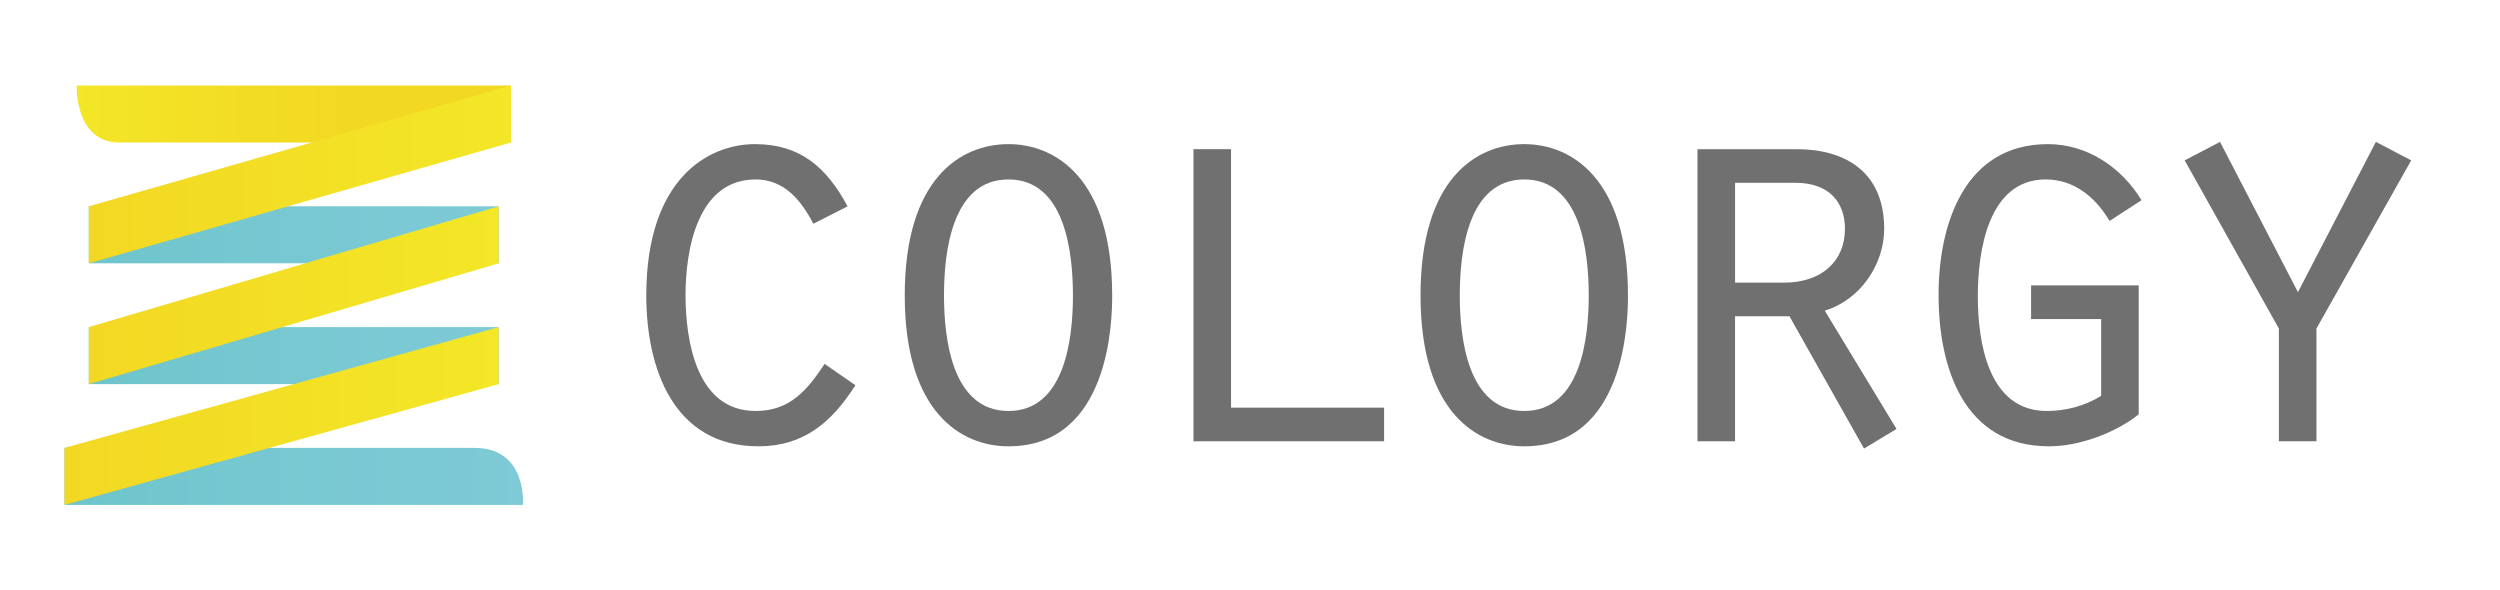
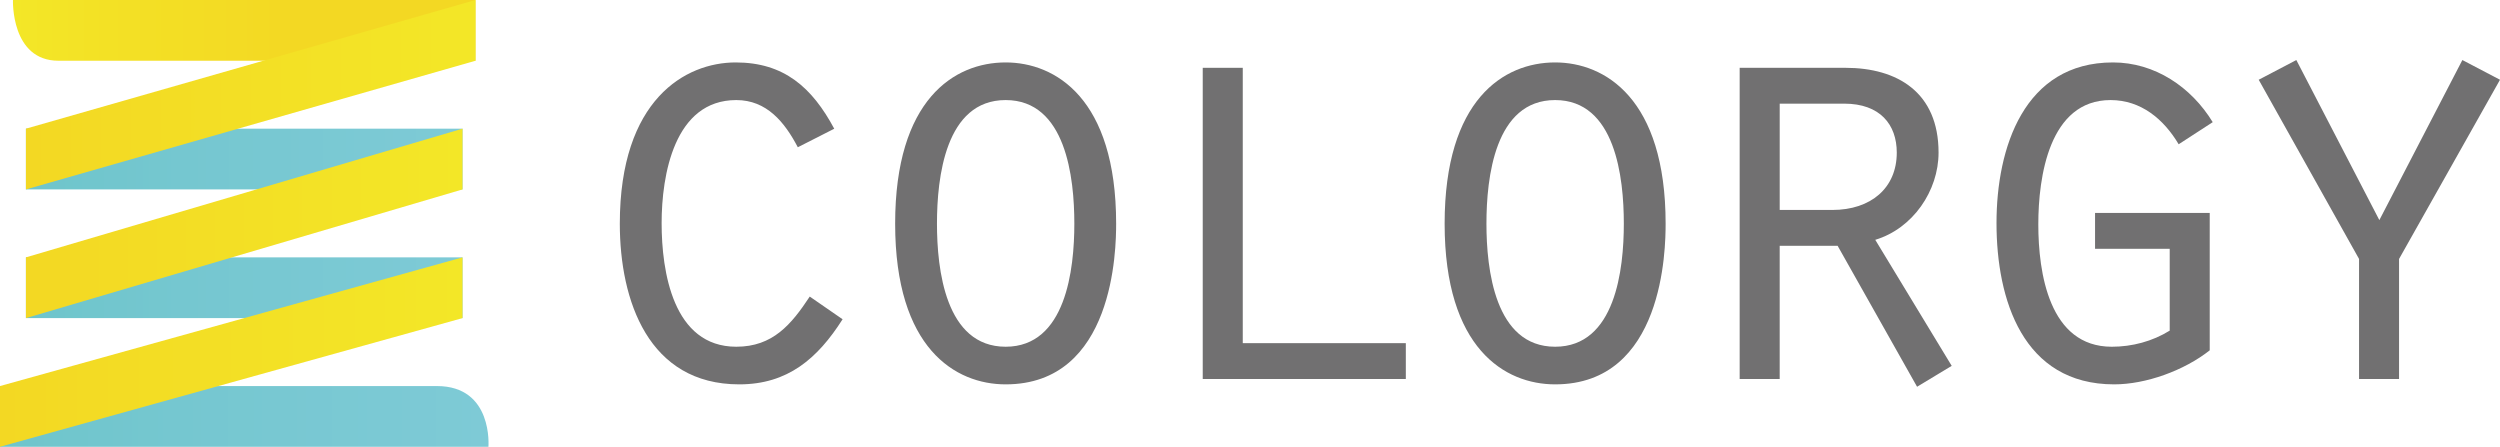
- <svg xmlns="http://www.w3.org/2000/svg" version="1.1" x="0px" y="0px" width="310.203px" height="73.18px" viewBox="0 0 310.203 73.18" style="enable-background:new 0 0 310.203 73.18;" xml:space="preserve">
-   <g id="圖層_1">
+ <svg xmlns="http://www.w3.org/2000/svg" version="1.1" id="圖層_1" x="0px" y="0px" width="291.184px" height="52.039px" viewBox="0 0 291.184 52.039" style="enable-background:new 0 0 291.184 52.039;" xml:space="preserve">
+   <g>
    <g>
      <g>
-         <g>
-           <linearGradient id="SVGID_1_" gradientUnits="userSpaceOnUse" x1="8" y1="59.113" x2="64.902" y2="59.113">
-             <stop offset="0" style="stop-color:#6EC5CB" />
-             <stop offset="0.359" style="stop-color:#75C7D0" />
-             <stop offset="1" style="stop-color:#7ECAD6" />
-           </linearGradient>
-           <path style="fill:url(#SVGID_1_);" d="M64.889,62.65H8v-7.074c0,0,36.822,0,50.883,0C65.471,55.576,64.889,62.65,64.889,62.65z" />
-         </g>
-       </g>
-       <g>
-         <g>
-           <linearGradient id="SVGID_2_" gradientUnits="userSpaceOnUse" x1="11.02" y1="44.124" x2="61.869" y2="44.124">
-             <stop offset="0" style="stop-color:#6EC5CB" />
-             <stop offset="0.359" style="stop-color:#75C7D0" />
-             <stop offset="1" style="stop-color:#7ECAD6" />
-           </linearGradient>
-           <rect x="11.02" y="40.587" style="fill:url(#SVGID_2_);" width="50.85" height="7.074" />
-         </g>
-       </g>
-       <g>
-         <g>
-           <linearGradient id="SVGID_3_" gradientUnits="userSpaceOnUse" x1="11.02" y1="29.136" x2="61.869" y2="29.136">
-             <stop offset="0" style="stop-color:#6EC5CB" />
-             <stop offset="0.359" style="stop-color:#75C7D0" />
-             <stop offset="1" style="stop-color:#7ECAD6" />
-           </linearGradient>
-           <rect x="11.02" y="25.598" style="fill:url(#SVGID_3_);" width="50.85" height="7.074" />
-         </g>
-       </g>
-       <g>
-         <g>
-           <linearGradient id="SVGID_4_" gradientUnits="userSpaceOnUse" x1="9.508" y1="14.149" x2="63.379" y2="14.149">
-             <stop offset="0" style="stop-color:#F3E727" />
-             <stop offset="0.204" style="stop-color:#F3E125" />
-             <stop offset="0.623" style="stop-color:#F3D823" />
-           </linearGradient>
-           <path style="fill:url(#SVGID_4_);" d="M63.379,17.686c0,0-35.652,0-48.562,0c-5.576,0-5.307-7.075-5.307-7.075h53.869V17.686z" />
-         </g>
-       </g>
-       <g>
-         <g>
-           <linearGradient id="SVGID_5_" gradientUnits="userSpaceOnUse" x1="11.02" y1="21.643" x2="63.379" y2="21.643">
-             <stop offset="0" style="stop-color:#F3D823" />
-             <stop offset="1" style="stop-color:#F3E727" />
-           </linearGradient>
-           <polygon style="fill:url(#SVGID_5_);" points="63.379,17.686 11.019,32.675 11.019,25.598 63.379,10.611     " />
-         </g>
-       </g>
-       <g>
-         <g>
-           <linearGradient id="SVGID_6_" gradientUnits="userSpaceOnUse" x1="11.02" y1="36.631" x2="61.869" y2="36.631">
-             <stop offset="0" style="stop-color:#F3D823" />
-             <stop offset="1" style="stop-color:#F3E727" />
-           </linearGradient>
-           <polygon style="fill:url(#SVGID_6_);" points="61.869,32.675 11.019,47.663 11.019,40.587 61.869,25.598     " />
-         </g>
-       </g>
-       <g>
-         <g>
-           <linearGradient id="SVGID_7_" gradientUnits="userSpaceOnUse" x1="8" y1="51.618" x2="61.869" y2="51.618">
-             <stop offset="0" style="stop-color:#F3D823" />
-             <stop offset="1" style="stop-color:#F3E727" />
-           </linearGradient>
-           <polygon style="fill:url(#SVGID_7_);" points="61.869,47.663 8,62.65 8,55.575 61.869,40.587     " />
-         </g>
+         <linearGradient id="SVGID_1_" gradientUnits="userSpaceOnUse" x1="0" y1="48.502" x2="56.902" y2="48.502">
+           <stop offset="0" style="stop-color:#6EC5CB" />
+           <stop offset="0.359" style="stop-color:#75C7D0" />
+           <stop offset="1" style="stop-color:#7ECAD6" />
+         </linearGradient>
+         <path style="fill:url(#SVGID_1_);" d="M56.889,52.039H0v-7.074c0,0,36.822,0,50.883,0C57.471,44.965,56.889,52.039,56.889,52.039     z" />
      </g>
    </g>
    <g>
      <g>
-         <path style="fill:#717071;" d="M106.14,47.797c-2.922,4.592-6.4,7.582-12.035,7.582c-10.574,0-13.913-9.738-13.913-18.713     c0-14.471,7.651-18.783,13.496-18.783c5.635,0,8.905,2.922,11.479,7.722l-4.243,2.157c-1.531-2.922-3.618-5.496-7.165-5.496     c-7.235,0-8.696,8.766-8.696,14.332c0,5.635,1.322,14.398,8.696,14.398c4.243,0,6.4-2.573,8.556-5.843L106.14,47.797z" />
-         <path style="fill:#717071;" d="M117.132,36.666c0,5.287,0.973,14.33,8,14.33c7.026,0,8-9.043,8-14.33c0-5.357-0.973-14.4-8-14.4     C118.105,22.265,117.132,31.308,117.132,36.666z M138.001,36.666c0,2.922-0.209,18.713-12.87,18.713     c-5.844,0-12.87-4.174-12.87-18.713c0-14.471,6.887-18.783,12.87-18.783C130.906,17.883,138.001,22.056,138.001,36.666z" />
-         <polygon style="fill:#717071;" points="148.087,18.51 152.749,18.51 152.749,50.58 171.741,50.58 171.741,54.754 148.087,54.754         " />
-         <path style="fill:#717071;" d="M181.131,36.666c0,5.287,0.975,14.33,8,14.33c7.027,0,8.001-9.043,8.001-14.33     c0-5.357-0.974-14.4-8.001-14.4C182.106,22.265,181.131,31.308,181.131,36.666z M202.001,36.666     c0,2.922-0.208,18.713-12.87,18.713c-5.844,0-12.87-4.174-12.87-18.713c0-14.471,6.887-18.783,12.87-18.783     C194.906,17.883,202.001,22.056,202.001,36.666z" />
-         <path style="fill:#717071;" d="M221.41,35.066c4.522,0,7.514-2.574,7.514-6.68c0-3.269-1.948-5.703-6.122-5.703h-7.513v12.383     H221.41z M210.627,18.51h12.312c6.053,0,10.853,2.851,10.853,9.877c0,4.452-2.99,8.836-7.373,10.158l8.904,14.678l-4.034,2.436     l-9.253-16.418h-6.748v15.514h-4.662V18.51z" />
-         <path style="fill:#717071;" d="M265.376,51.414c-2.99,2.365-7.444,3.965-11.13,3.965c-10.645,0-13.706-9.879-13.706-18.781     c0-8.768,3.2-18.715,13.566-18.715c4.869,0,9.111,2.854,11.617,6.957l-3.966,2.574c-1.738-2.922-4.383-5.149-7.931-5.149     c-7.165,0-8.417,8.975-8.417,14.471c0,5.634,1.252,14.26,8.557,14.26c2.365,0,4.73-0.625,6.748-1.877v-9.531h-8.696v-4.174     h13.357V51.414z" />
-         <polygon style="fill:#717071;" points="294.801,17.604 299.184,19.9 287.427,40.771 287.427,54.754 282.767,54.754      282.767,40.771 271.079,19.9 275.462,17.604 285.131,36.248    " />
+         <linearGradient id="SVGID_2_" gradientUnits="userSpaceOnUse" x1="3.019" y1="33.513" x2="53.869" y2="33.513">
+           <stop offset="0" style="stop-color:#6EC5CB" />
+           <stop offset="0.359" style="stop-color:#75C7D0" />
+           <stop offset="1" style="stop-color:#7ECAD6" />
+         </linearGradient>
+         <rect x="3.019" y="29.976" style="fill:url(#SVGID_2_);" width="50.85" height="7.074" />
+       </g>
+     </g>
+     <g>
+       <g>
+         <linearGradient id="SVGID_3_" gradientUnits="userSpaceOnUse" x1="3.019" y1="18.524" x2="53.869" y2="18.524">
+           <stop offset="0" style="stop-color:#6EC5CB" />
+           <stop offset="0.359" style="stop-color:#75C7D0" />
+           <stop offset="1" style="stop-color:#7ECAD6" />
+         </linearGradient>
+         <rect x="3.019" y="14.987" style="fill:url(#SVGID_3_);" width="50.85" height="7.074" />
+       </g>
+     </g>
+     <g>
+       <g>
+         <linearGradient id="SVGID_4_" gradientUnits="userSpaceOnUse" x1="1.508" y1="3.538" x2="55.379" y2="3.538">
+           <stop offset="0" style="stop-color:#F3E727" />
+           <stop offset="0.204" style="stop-color:#F3E125" />
+           <stop offset="0.623" style="stop-color:#F3D823" />
+         </linearGradient>
+         <path style="fill:url(#SVGID_4_);" d="M55.379,7.075c0,0-35.652,0-48.562,0C1.24,7.075,1.51,0,1.51,0h53.869V7.075z" />
+       </g>
+     </g>
+     <g>
+       <g>
+         <linearGradient id="SVGID_5_" gradientUnits="userSpaceOnUse" x1="3.019" y1="11.032" x2="55.379" y2="11.032">
+           <stop offset="0" style="stop-color:#F3D823" />
+           <stop offset="1" style="stop-color:#F3E727" />
+         </linearGradient>
+         <polygon style="fill:url(#SVGID_5_);" points="55.379,7.075 3.019,22.063 3.019,14.987 55.379,0    " />
+       </g>
+     </g>
+     <g>
+       <g>
+         <linearGradient id="SVGID_6_" gradientUnits="userSpaceOnUse" x1="3.019" y1="26.02" x2="53.869" y2="26.02">
+           <stop offset="0" style="stop-color:#F3D823" />
+           <stop offset="1" style="stop-color:#F3E727" />
+         </linearGradient>
+         <polygon style="fill:url(#SVGID_6_);" points="53.869,22.063 3.019,37.052 3.019,29.976 53.869,14.987    " />
+       </g>
+     </g>
+     <g>
+       <g>
+         <linearGradient id="SVGID_7_" gradientUnits="userSpaceOnUse" x1="0" y1="41.007" x2="53.869" y2="41.007">
+           <stop offset="0" style="stop-color:#F3D823" />
+           <stop offset="1" style="stop-color:#F3E727" />
+         </linearGradient>
+         <polygon style="fill:url(#SVGID_7_);" points="53.869,37.052 0,52.039 0,44.964 53.869,29.976    " />
      </g>
    </g>
  </g>
-   <g id="圖層_1_拷貝" style="display:none;">
-     <g style="display:inline;">
-       <g>
-         <g>
-           <g>
-             <linearGradient id="SVGID_8_" gradientUnits="userSpaceOnUse" x1="4" y1="59.113" x2="68.901" y2="59.113">
-               <stop offset="0" style="stop-color:#6EC5CB" />
-               <stop offset="0.359" style="stop-color:#75C7D0" />
-               <stop offset="1" style="stop-color:#7ECAD6" />
-             </linearGradient>
-             <path style="fill:url(#SVGID_8_);" d="M4,66.65V51.576h54.883c3.765,0,6.043,1.616,7.292,2.972       c3.028,3.287,2.742,7.914,2.7,8.431l-0.302,3.672H4z" />
-             <path style="fill:#231815;" d="M58.883,55.576c6.588,0,6.006,7.074,6.006,7.074H8v-7.074C8,55.576,44.822,55.576,58.883,55.576        M58.883,47.576H8H0v8v7.074v8h8h56.889h7.369l0.604-7.344c0.093-1.135,0.352-7.022-3.744-11.469       C67.327,49.894,64.097,47.576,58.883,47.576L58.883,47.576z" />
-           </g>
-         </g>
-       </g>
-       <g>
-         <g>
-           <g>
-             <linearGradient id="SVGID_9_" gradientUnits="userSpaceOnUse" x1="7.019" y1="44.124" x2="65.869" y2="44.124">
-               <stop offset="0" style="stop-color:#6EC5CB" />
-               <stop offset="0.359" style="stop-color:#75C7D0" />
-               <stop offset="1" style="stop-color:#7ECAD6" />
-             </linearGradient>
-             <rect x="7.019" y="36.587" style="fill:url(#SVGID_9_);" width="58.85" height="15.074" />
-             <path style="fill:#231815;" d="M61.869,40.587v7.074H11.02v-7.074H61.869 M69.869,32.587h-8H11.02h-8v8v7.074v8h8h50.85h8v-8       v-7.074V32.587L69.869,32.587z" />
-           </g>
-         </g>
-       </g>
-       <g>
-         <g>
-           <g>
-             <linearGradient id="SVGID_10_" gradientUnits="userSpaceOnUse" x1="7.019" y1="29.136" x2="65.869" y2="29.136">
-               <stop offset="0" style="stop-color:#6EC5CB" />
-               <stop offset="0.359" style="stop-color:#75C7D0" />
-               <stop offset="1" style="stop-color:#7ECAD6" />
-             </linearGradient>
-             <rect x="7.019" y="21.599" style="fill:url(#SVGID_10_);" width="58.85" height="15.074" />
-             <path style="fill:#231815;" d="M61.869,25.598v7.074H11.02v-7.074H61.869 M69.869,17.598h-8H11.02h-8v8v7.074v8h8h50.85h8v-8       v-7.074V17.598L69.869,17.598z" />
-           </g>
-         </g>
-       </g>
-       <g>
-         <g>
-           <g>
-             <linearGradient id="SVGID_11_" gradientUnits="userSpaceOnUse" x1="5.506" y1="14.149" x2="67.379" y2="14.149">
-               <stop offset="0" style="stop-color:#F3E727" />
-               <stop offset="0.204" style="stop-color:#F3E125" />
-               <stop offset="0.623" style="stop-color:#F3D823" />
-             </linearGradient>
-             <path style="fill:url(#SVGID_11_);" d="M14.816,21.686c-2.514,0-4.708-0.899-6.346-2.601c-3.009-3.125-2.992-7.734-2.958-8.626       l0.146-3.848h61.72v15.075H14.816z" />
-             <path style="fill:#231815;" d="M63.379,10.611v7.075c0,0-35.652,0-48.562,0c-5.576,0-5.307-7.075-5.307-7.075H63.379        M71.379,2.611h-8H9.51H1.809l-0.293,7.695c-0.045,1.176-0.059,7.26,4.073,11.553c2.376,2.468,5.653,3.827,9.228,3.827h48.562       h8v-8v-7.075V2.611L71.379,2.611z" />
-           </g>
-         </g>
-       </g>
-       <g>
-         <g>
-           <g>
-             <linearGradient id="SVGID_12_" gradientUnits="userSpaceOnUse" x1="7.019" y1="21.643" x2="67.379" y2="21.643">
-               <stop offset="0" style="stop-color:#F3D823" />
-               <stop offset="1" style="stop-color:#F3E727" />
-             </linearGradient>
-             <polygon style="fill:url(#SVGID_12_);" points="7.019,22.583 67.379,5.306 67.379,20.702 7.019,37.98      " />
-             <path style="fill:#231815;" d="M63.379,10.611v7.075L11.02,32.675v-7.076L63.379,10.611 M71.379,0L61.177,2.92L8.818,17.907       l-5.798,1.66v6.031v7.076v10.611l10.202-2.92l52.359-14.988l5.798-1.66v-6.031v-7.075V0L71.379,0z" />
-           </g>
-         </g>
-       </g>
-       <g>
-         <g>
-           <g>
-             <linearGradient id="SVGID_13_" gradientUnits="userSpaceOnUse" x1="7.019" y1="36.631" x2="65.869" y2="36.631">
-               <stop offset="0" style="stop-color:#F3D823" />
-               <stop offset="1" style="stop-color:#F3E727" />
-             </linearGradient>
-             <polygon style="fill:url(#SVGID_13_);" points="7.019,37.596 65.869,20.249 65.869,35.666 7.019,53.013      " />
-             <path style="fill:#231815;" d="M61.869,25.598v7.076L11.02,47.663v-7.076L61.869,25.598 M69.869,14.9l-10.262,3.025       L8.758,32.913L3.02,34.605v5.982v7.076v10.698l10.262-3.025l50.85-14.988l5.738-1.691v-5.982v-7.076V14.9L69.869,14.9z" />
-           </g>
-         </g>
-       </g>
-       <g>
-         <g>
-           <g>
-             <linearGradient id="SVGID_14_" gradientUnits="userSpaceOnUse" x1="4" y1="51.618" x2="65.869" y2="51.618">
-               <stop offset="0" style="stop-color:#F3D823" />
-               <stop offset="1" style="stop-color:#F3E727" />
-             </linearGradient>
-             <polygon style="fill:url(#SVGID_14_);" points="4,52.536 65.869,35.322 65.869,50.702 4,67.915      " />
-             <path style="fill:#231815;" d="M61.869,40.587v7.076L8,62.65v-7.075L61.869,40.587 M69.869,30.057L59.725,32.88L5.856,47.868       L0,49.497v6.078v7.075v10.53l10.144-2.822L64.013,55.37l5.856-1.629v-6.078v-7.076V30.057L69.869,30.057z" />
-           </g>
-         </g>
-       </g>
-     </g>
-     <g style="display:inline;">
-       <g>
-         <g>
-           <path style="fill:#717071;" d="M94.105,59.379c-11.049,0-17.913-8.703-17.913-22.713c0-16.816,9.425-22.783,17.496-22.783      c8.723,0,12.741,5.611,15.004,9.832l1.932,3.603l-11.409,5.8l-1.834-3.499c-1.757-3.353-2.971-3.353-3.623-3.353      c-1.151,0-2.36,0.326-3.399,2.689c-0.824,1.874-1.297,4.66-1.297,7.643c0,3.127,0.458,10.398,4.696,10.398      c2.001,0,3.123-0.869,5.217-4.045l2.25-3.412l10.357,7.156l-2.068,3.249C106.937,53.994,102.536,59.379,94.105,59.379z" />
-           <path style="fill:#231815;" d="M93.688,17.883c5.635,0,8.905,2.922,11.479,7.722l-4.243,2.157      c-1.531-2.922-3.618-5.496-7.166-5.496c-7.235,0-8.696,8.766-8.696,14.332c0,5.635,1.322,14.398,8.696,14.398      c4.243,0,6.4-2.573,8.556-5.843l3.826,2.644c-2.922,4.592-6.4,7.582-12.035,7.582c-10.574,0-13.913-9.738-13.913-18.713      C80.192,22.195,87.844,17.883,93.688,17.883 M93.688,9.883c-10.699,0-21.496,8.282-21.496,26.783      c0,16.227,8.601,26.713,21.913,26.713c11.602,0,17.008-8.495,18.784-11.287l4.135-6.498l-6.337-4.378l-3.826-2.644l-4.047-2.797      l1.735-0.882l4.243-2.157l7.289-3.706l-3.864-7.206C107.968,13.9,101.734,9.883,93.688,9.883L93.688,9.883z M94.04,42.868      c-0.426-0.92-0.979-3.014-0.979-6.27c0-2.378,0.333-4.161,0.685-5.293c0.03,0.055,0.06,0.111,0.091,0.17l3.504,6.686      l-1.706,2.587C94.78,42.046,94.297,42.617,94.04,42.868L94.04,42.868z" />
-         </g>
-         <g>
-           <path style="fill:#717071;" d="M125.132,59.379c-8.155,0-16.87-5.967-16.87-22.713c0-16.798,8.714-22.783,16.87-22.783      c2.817,0,16.87,1.099,16.87,22.783C142.001,50.676,135.538,59.379,125.132,59.379z M125.132,26.266      c-0.709,0-1.896,0-2.899,2.621c-0.72,1.881-1.101,4.571-1.101,7.779c0,3.174,0.38,5.841,1.099,7.714      c1.004,2.616,2.191,2.616,2.901,2.616c0.709,0,1.896,0,2.9-2.616c0.719-1.873,1.099-4.54,1.099-7.714      c0-3.208-0.38-5.898-1.101-7.779C127.028,26.266,125.841,26.266,125.132,26.266z" />
-           <path style="fill:#231815;" d="M125.132,17.883c5.774,0,12.87,4.174,12.87,18.783c0,2.922-0.209,18.713-12.87,18.713      c-5.844,0-12.87-4.174-12.87-18.713C112.262,22.195,119.149,17.883,125.132,17.883 M125.132,50.996      c7.026,0,7.999-9.043,7.999-14.33c0-5.357-0.973-14.4-7.999-14.4c-7.027,0-8,9.043-8,14.4      C117.132,41.953,118.105,50.996,125.132,50.996 M125.132,9.883c-9.627,0-20.87,7.014-20.87,26.783      c0,19.717,11.242,26.713,20.87,26.713c8.627,0,15.429-4.893,18.663-13.425c1.443-3.808,2.206-8.403,2.206-13.288      C146.001,16.897,134.759,9.883,125.132,9.883L125.132,9.883z" />
-         </g>
-         <g>
-           <polygon style="fill:#717071;" points="144.087,58.754 144.087,14.51 156.749,14.51 156.749,46.58 175.741,46.58       175.741,58.754     " />
-           <path style="fill:#231815;" d="M152.749,18.51v32.07h18.992v4.174h-23.653V18.51H152.749 M160.749,10.51h-8h-4.662h-8v8v36.244      v8h8h23.653h8v-8V50.58v-8h-8h-10.992V18.51V10.51L160.749,10.51z" />
-         </g>
-         <g>
-           <path style="fill:#717071;" d="M189.132,59.379c-8.155,0-16.87-5.967-16.87-22.713c0-16.798,8.714-22.783,16.87-22.783      c2.817,0,16.87,1.099,16.87,22.783C206.001,50.676,199.538,59.379,189.132,59.379z M189.132,26.266      c-0.709,0-1.896,0-2.899,2.621c-0.72,1.882-1.101,4.572-1.101,7.779c0,3.173,0.38,5.84,1.1,7.714      c1.005,2.616,2.192,2.616,2.901,2.616c0.709,0,1.896,0,2.901-2.616c0.719-1.873,1.1-4.541,1.1-7.714      c0-3.208-0.381-5.898-1.101-7.779C191.028,26.266,189.841,26.266,189.132,26.266z" />
-           <path style="fill:#231815;" d="M189.132,17.883c5.774,0,12.87,4.174,12.87,18.783c0,2.922-0.208,18.713-12.87,18.713      c-5.844,0-12.87-4.174-12.87-18.713C176.262,22.195,183.149,17.883,189.132,17.883 M189.132,50.996c7.027,0,8-9.043,8-14.33      c0-5.357-0.974-14.4-8-14.4c-7.026,0-8.001,9.043-8.001,14.4C181.131,41.953,182.106,50.996,189.132,50.996 M189.132,9.883      c-9.627,0-20.87,7.014-20.87,26.783c0,19.717,11.242,26.713,20.87,26.713c8.627,0,15.43-4.893,18.664-13.425      c1.443-3.808,2.206-8.402,2.206-13.288C210.001,16.897,198.759,9.883,189.132,9.883L189.132,9.883z" />
-         </g>
-         <g>
-           <path style="fill:#717071;" d="M219.699,43.24h-0.41v15.514h-12.662V14.51h16.312c9.162,0,14.853,5.317,14.853,13.877      c0,4.589-2.266,8.948-5.775,11.675l8.805,14.514l-10.994,6.638L219.699,43.24z M221.41,31.066c3.514,0,3.514-2.017,3.514-2.68      c0-0.876,0-1.703-2.122-1.703h-3.513v4.383H221.41z" />
-           <path style="fill:#231815;" d="M222.939,18.51c6.053,0,10.853,2.852,10.853,9.877c0,4.452-2.99,8.836-7.373,10.158l8.904,14.678      l-4.034,2.436l-9.253-16.418h-6.748v15.514h-4.662V18.51H222.939 M215.288,35.066h6.122c4.523,0,7.514-2.574,7.514-6.68      c0-3.268-1.948-5.703-6.122-5.703h-7.513V35.066 M222.939,10.51h-12.312h-8v8v36.244v8h8h4.662h8v-4.997l1.031,1.83l4.047,7.181      l7.057-4.26l4.034-2.436l6.863-4.144l-4.158-6.855l-5.041-8.309c2.925-3.338,4.67-7.721,4.67-12.377      C241.792,17.694,234.216,10.51,222.939,10.51L222.939,10.51z" />
-         </g>
-         <g>
-           <path style="fill:#717071;" d="M254.246,59.379c-11.087,0-17.706-8.517-17.706-22.781c0-14.011,6.731-22.715,17.566-22.715      c6.02,0,11.639,3.317,15.031,8.873l2.028,3.321l-8.224,5.338h6.434V53.35l-1.519,1.201      C264.149,57.484,258.807,59.379,254.246,59.379z M250.294,43.588c0.658,1.945,1.782,3.408,3.673,3.408      c0.954,0,1.88-0.141,2.748-0.413v-2.995H250.294z M259.483,31.414l-1.163-1.955c-1.261-2.119-2.772-3.193-4.493-3.193      c-2.293,0-3.402,2.508-3.936,5.148H259.483z" />
-           <path style="fill:#231815;" d="M254.106,17.883c4.869,0,9.111,2.854,11.617,6.957l-3.966,2.574      c-1.738-2.922-4.383-5.148-7.931-5.148c-7.165,0-8.417,8.975-8.417,14.471c0,5.634,1.252,14.26,8.557,14.26      c2.365,0,4.73-0.625,6.748-1.877v-9.531h-8.696v-4.174h13.357v16c-2.99,2.365-7.444,3.965-11.13,3.965      c-10.645,0-13.706-9.879-13.706-18.781C240.54,27.83,243.74,17.883,254.106,17.883 M254.106,9.883      c-13.101,0-21.566,10.486-21.566,26.715c0,4.565,0.686,11.18,3.956,16.769c3.777,6.457,10.081,10.012,17.75,10.012      c5.489,0,11.655-2.18,16.093-5.69l3.037-2.402v-3.872v-16V29.41l3.231-2.098l-4.056-6.642      C268.426,13.915,261.531,9.883,254.106,9.883L254.106,9.883z" />
-         </g>
-         <g>
-           <polygon style="fill:#717071;" points="278.767,58.754 278.767,41.815 265.579,18.266 277.164,12.197 285.131,27.56       293.099,12.198 304.694,18.27 291.427,41.82 291.427,58.754     " />
-           <path style="fill:#231815;" d="M294.801,17.604l4.384,2.296l-11.758,20.871v13.982h-4.66V40.771L271.079,19.9l4.383-2.296      l9.669,18.644L294.801,17.604 M278.865,6.79l-7.116,3.728l-4.383,2.296l-7.287,3.817l4.02,7.178l10.668,19.05v11.895v8h8h4.66h8      v-8V42.87l10.728-19.043l4.049-7.187l-7.307-3.827l-4.384-2.296l-7.115-3.726l-3.698,7.13l-2.568,4.951l-2.568-4.951      L278.865,6.79L278.865,6.79z" />
-         </g>
-       </g>
+   <g>
+     <g>
+       <path style="fill:#717071;" d="M98.14,37.186c-2.922,4.592-6.4,7.582-12.035,7.582c-10.574,0-13.913-9.738-13.913-18.713    c0-14.471,7.651-18.783,13.496-18.783c5.635,0,8.905,2.922,11.479,7.722l-4.243,2.157c-1.531-2.922-3.618-5.496-7.166-5.496    c-7.235,0-8.696,8.766-8.696,14.332c0,5.635,1.322,14.398,8.696,14.398c4.243,0,6.4-2.573,8.556-5.843L98.14,37.186z" />
+       <path style="fill:#717071;" d="M109.132,26.055c0,5.287,0.973,14.33,8,14.33c7.026,0,8-9.043,8-14.33c0-5.357-0.973-14.4-8-14.4    C110.105,11.654,109.132,20.697,109.132,26.055z M130.001,26.055c0,2.922-0.209,18.713-12.87,18.713    c-5.844,0-12.87-4.174-12.87-18.713c0-14.471,6.887-18.783,12.87-18.783C122.906,7.272,130.001,11.445,130.001,26.055z" />
+       <polygon style="fill:#717071;" points="140.087,7.898 144.749,7.898 144.749,39.969 163.741,39.969 163.741,44.143     140.087,44.143   " />
+       <path style="fill:#717071;" d="M173.131,26.055c0,5.287,0.975,14.33,8.001,14.33c7.027,0,8.001-9.043,8.001-14.33    c0-5.357-0.974-14.4-8.001-14.4C174.106,11.654,173.131,20.697,173.131,26.055z M194.001,26.055    c0,2.922-0.208,18.713-12.87,18.713c-5.844,0-12.87-4.174-12.87-18.713c0-14.471,6.887-18.783,12.87-18.783    C186.906,7.272,194.001,11.445,194.001,26.055z" />
+       <path style="fill:#717071;" d="M213.41,24.455c4.522,0,7.514-2.574,7.514-6.68c0-3.269-1.948-5.703-6.122-5.703h-7.513v12.383    H213.41z M202.627,7.898h12.312c6.053,0,10.852,2.852,10.852,9.877c0,4.452-2.99,8.836-7.373,10.158l8.904,14.678l-4.034,2.436    l-9.253-16.418h-6.748v15.514h-4.662V7.898z" />
+       <path style="fill:#717071;" d="M257.376,40.803c-2.99,2.365-7.444,3.965-11.13,3.965c-10.645,0-13.706-9.879-13.706-18.781    c0-8.768,3.2-18.715,13.566-18.715c4.869,0,9.111,2.853,11.617,6.957l-3.966,2.574c-1.738-2.922-4.383-5.148-7.931-5.148    c-7.165,0-8.417,8.975-8.417,14.471c0,5.634,1.252,14.26,8.557,14.26c2.365,0,4.73-0.625,6.748-1.877v-9.531h-8.696v-4.174h13.357    V40.803z" />
+       <polygon style="fill:#717071;" points="286.801,6.993 291.184,9.289 279.427,30.16 279.427,44.143 274.767,44.143 274.767,30.16     263.079,9.289 267.462,6.993 277.131,25.637   " />
    </g>
  </g>
</svg>
